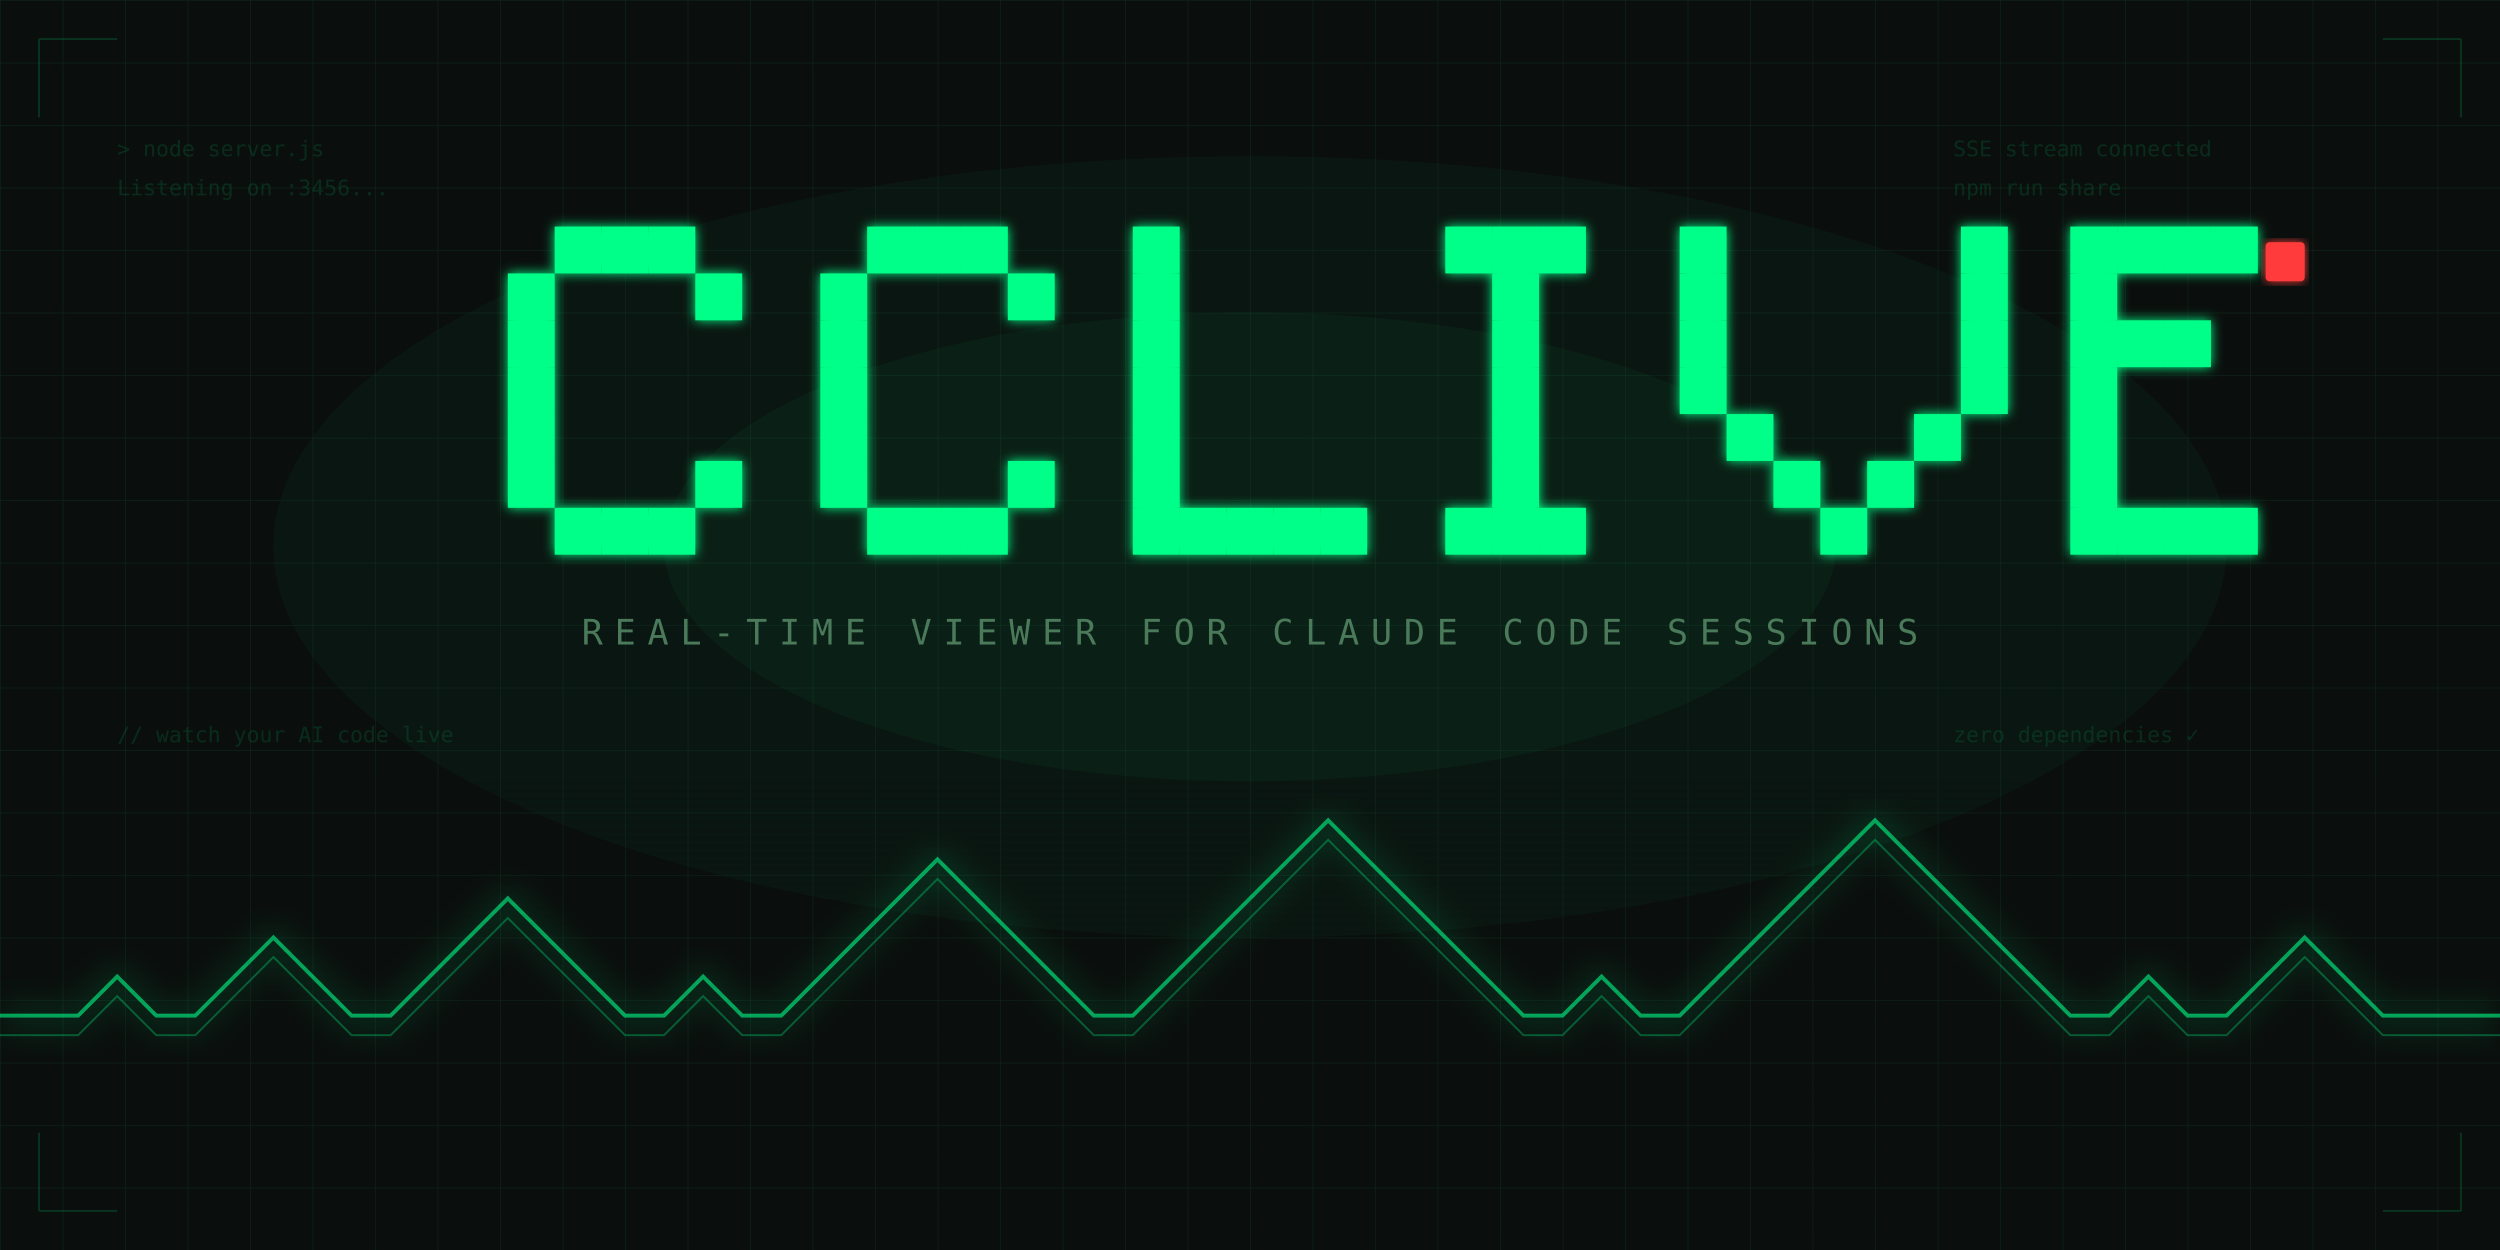
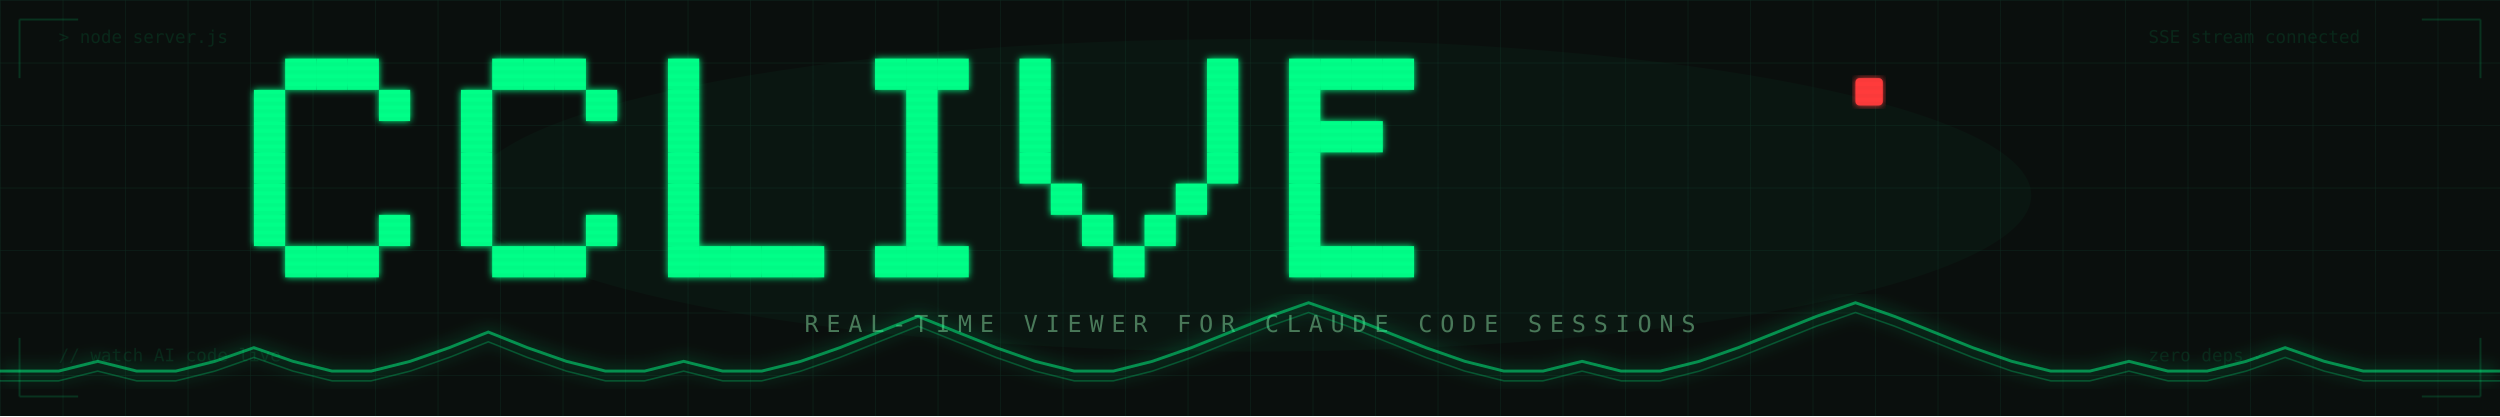
- <svg xmlns="http://www.w3.org/2000/svg" viewBox="0 0 1280 640" width="1280" height="640">
+ <svg xmlns="http://www.w3.org/2000/svg" viewBox="0 0 1280 213" width="1280" height="213">
  <defs>
    <pattern id="grid" width="32" height="32" patternUnits="userSpaceOnUse">
      <path d="M 32 0 L 0 0 0 32" fill="none" stroke="#0e2a1e" stroke-width="0.5" />
    </pattern>
    <pattern id="scanlines" width="1280" height="4" patternUnits="userSpaceOnUse">
      <rect width="1280" height="2" fill="rgba(0,0,0,0.1)" />
    </pattern>
    <filter id="glow">
-       <feGaussianBlur stdDeviation="3" result="blur" />
+       <feGaussianBlur stdDeviation="2" result="blur" />
      <feMerge>
        <feMergeNode in="blur" />
        <feMergeNode in="SourceGraphic" />
      </feMerge>
    </filter>
    <filter id="glow-strong">
-       <feGaussianBlur stdDeviation="8" result="blur" />
+       <feGaussianBlur stdDeviation="4" result="blur" />
      <feMerge>
        <feMergeNode in="blur" />
        <feMergeNode in="SourceGraphic" />
      </feMerge>
    </filter>
  </defs>
-   <rect width="1280" height="640" fill="#0a0f0d" />
-   <rect width="1280" height="640" fill="url(#grid)" />
-   <ellipse cx="640" cy="280" rx="500" ry="200" fill="#00ff88" opacity="0.03" />
-   <ellipse cx="640" cy="280" rx="300" ry="120" fill="#00ff88" opacity="0.04" />
-   <g filter="url(#glow)">
+   <rect width="1280" height="213" fill="#0a0f0d" />
+   <rect width="1280" height="213" fill="url(#grid)" />
+   <ellipse cx="640" cy="100" rx="400" ry="80" fill="#00ff88" opacity="0.03" />
+   <g filter="url(#glow)" transform="translate(130, 30)">
    <g fill="#00ff88">
-       <rect x="260" y="140" width="24" height="24" />
-       <rect x="284" y="116" width="24" height="24" />
-       <rect x="308" y="116" width="24" height="24" />
-       <rect x="332" y="116" width="24" height="24" />
-       <rect x="356" y="140" width="24" height="24" />
-       <rect x="260" y="164" width="24" height="24" />
-       <rect x="260" y="188" width="24" height="24" />
-       <rect x="260" y="212" width="24" height="24" />
-       <rect x="260" y="236" width="24" height="24" />
-       <rect x="284" y="260" width="24" height="24" />
-       <rect x="308" y="260" width="24" height="24" />
-       <rect x="332" y="260" width="24" height="24" />
-       <rect x="356" y="236" width="24" height="24" />
+       <rect x="0" y="16" width="16" height="16" />
+       <rect x="16" y="0" width="16" height="16" />
+       <rect x="32" y="0" width="16" height="16" />
+       <rect x="48" y="0" width="16" height="16" />
+       <rect x="64" y="16" width="16" height="16" />
+       <rect x="0" y="32" width="16" height="16" />
+       <rect x="0" y="48" width="16" height="16" />
+       <rect x="0" y="64" width="16" height="16" />
+       <rect x="0" y="80" width="16" height="16" />
+       <rect x="16" y="96" width="16" height="16" />
+       <rect x="32" y="96" width="16" height="16" />
+       <rect x="48" y="96" width="16" height="16" />
+       <rect x="64" y="80" width="16" height="16" />
    </g>
    <g fill="#00ff88">
-       <rect x="420" y="140" width="24" height="24" />
-       <rect x="444" y="116" width="24" height="24" />
-       <rect x="468" y="116" width="24" height="24" />
-       <rect x="492" y="116" width="24" height="24" />
-       <rect x="516" y="140" width="24" height="24" />
-       <rect x="420" y="164" width="24" height="24" />
-       <rect x="420" y="188" width="24" height="24" />
-       <rect x="420" y="212" width="24" height="24" />
-       <rect x="420" y="236" width="24" height="24" />
-       <rect x="444" y="260" width="24" height="24" />
-       <rect x="468" y="260" width="24" height="24" />
-       <rect x="492" y="260" width="24" height="24" />
-       <rect x="516" y="236" width="24" height="24" />
+       <rect x="106" y="16" width="16" height="16" />
+       <rect x="122" y="0" width="16" height="16" />
+       <rect x="138" y="0" width="16" height="16" />
+       <rect x="154" y="0" width="16" height="16" />
+       <rect x="170" y="16" width="16" height="16" />
+       <rect x="106" y="32" width="16" height="16" />
+       <rect x="106" y="48" width="16" height="16" />
+       <rect x="106" y="64" width="16" height="16" />
+       <rect x="106" y="80" width="16" height="16" />
+       <rect x="122" y="96" width="16" height="16" />
+       <rect x="138" y="96" width="16" height="16" />
+       <rect x="154" y="96" width="16" height="16" />
+       <rect x="170" y="80" width="16" height="16" />
    </g>
    <g fill="#00ff88">
-       <rect x="580" y="116" width="24" height="24" />
-       <rect x="580" y="140" width="24" height="24" />
-       <rect x="580" y="164" width="24" height="24" />
-       <rect x="580" y="188" width="24" height="24" />
-       <rect x="580" y="212" width="24" height="24" />
-       <rect x="580" y="236" width="24" height="24" />
-       <rect x="580" y="260" width="24" height="24" />
-       <rect x="604" y="260" width="24" height="24" />
-       <rect x="628" y="260" width="24" height="24" />
-       <rect x="652" y="260" width="24" height="24" />
-       <rect x="676" y="260" width="24" height="24" />
+       <rect x="212" y="0" width="16" height="16" />
+       <rect x="212" y="16" width="16" height="16" />
+       <rect x="212" y="32" width="16" height="16" />
+       <rect x="212" y="48" width="16" height="16" />
+       <rect x="212" y="64" width="16" height="16" />
+       <rect x="212" y="80" width="16" height="16" />
+       <rect x="212" y="96" width="16" height="16" />
+       <rect x="228" y="96" width="16" height="16" />
+       <rect x="244" y="96" width="16" height="16" />
+       <rect x="260" y="96" width="16" height="16" />
+       <rect x="276" y="96" width="16" height="16" />
    </g>
    <g fill="#00ff88">
-       <rect x="740" y="116" width="24" height="24" />
-       <rect x="764" y="116" width="24" height="24" />
-       <rect x="788" y="116" width="24" height="24" />
-       <rect x="764" y="140" width="24" height="24" />
-       <rect x="764" y="164" width="24" height="24" />
-       <rect x="764" y="188" width="24" height="24" />
-       <rect x="764" y="212" width="24" height="24" />
-       <rect x="764" y="236" width="24" height="24" />
-       <rect x="740" y="260" width="24" height="24" />
-       <rect x="764" y="260" width="24" height="24" />
-       <rect x="788" y="260" width="24" height="24" />
+       <rect x="318" y="0" width="16" height="16" />
+       <rect x="334" y="0" width="16" height="16" />
+       <rect x="350" y="0" width="16" height="16" />
+       <rect x="334" y="16" width="16" height="16" />
+       <rect x="334" y="32" width="16" height="16" />
+       <rect x="334" y="48" width="16" height="16" />
+       <rect x="334" y="64" width="16" height="16" />
+       <rect x="334" y="80" width="16" height="16" />
+       <rect x="318" y="96" width="16" height="16" />
+       <rect x="334" y="96" width="16" height="16" />
+       <rect x="350" y="96" width="16" height="16" />
    </g>
    <g fill="#00ff88">
-       <rect x="860" y="116" width="24" height="24" />
-       <rect x="860" y="140" width="24" height="24" />
-       <rect x="860" y="164" width="24" height="24" />
-       <rect x="860" y="188" width="24" height="24" />
-       <rect x="884" y="212" width="24" height="24" />
-       <rect x="908" y="236" width="24" height="24" />
-       <rect x="932" y="260" width="24" height="24" />
-       <rect x="956" y="236" width="24" height="24" />
-       <rect x="980" y="212" width="24" height="24" />
-       <rect x="1004" y="188" width="24" height="24" />
-       <rect x="1004" y="164" width="24" height="24" />
-       <rect x="1004" y="140" width="24" height="24" />
-       <rect x="1004" y="116" width="24" height="24" />
+       <rect x="392" y="0" width="16" height="16" />
+       <rect x="392" y="16" width="16" height="16" />
+       <rect x="392" y="32" width="16" height="16" />
+       <rect x="392" y="48" width="16" height="16" />
+       <rect x="408" y="64" width="16" height="16" />
+       <rect x="424" y="80" width="16" height="16" />
+       <rect x="440" y="96" width="16" height="16" />
+       <rect x="456" y="80" width="16" height="16" />
+       <rect x="472" y="64" width="16" height="16" />
+       <rect x="488" y="48" width="16" height="16" />
+       <rect x="488" y="32" width="16" height="16" />
+       <rect x="488" y="16" width="16" height="16" />
+       <rect x="488" y="0" width="16" height="16" />
    </g>
    <g fill="#00ff88">
-       <rect x="1060" y="116" width="24" height="24" />
-       <rect x="1084" y="116" width="24" height="24" />
-       <rect x="1108" y="116" width="24" height="24" />
-       <rect x="1132" y="116" width="24" height="24" />
-       <rect x="1060" y="140" width="24" height="24" />
-       <rect x="1060" y="164" width="24" height="24" />
-       <rect x="1084" y="164" width="24" height="24" />
-       <rect x="1108" y="164" width="24" height="24" />
-       <rect x="1060" y="188" width="24" height="24" />
-       <rect x="1060" y="212" width="24" height="24" />
-       <rect x="1060" y="236" width="24" height="24" />
-       <rect x="1084" y="260" width="24" height="24" />
-       <rect x="1108" y="260" width="24" height="24" />
-       <rect x="1132" y="260" width="24" height="24" />
-       <rect x="1060" y="260" width="24" height="24" />
+       <rect x="530" y="0" width="16" height="16" />
+       <rect x="546" y="0" width="16" height="16" />
+       <rect x="562" y="0" width="16" height="16" />
+       <rect x="578" y="0" width="16" height="16" />
+       <rect x="530" y="16" width="16" height="16" />
+       <rect x="530" y="32" width="16" height="16" />
+       <rect x="546" y="32" width="16" height="16" />
+       <rect x="562" y="32" width="16" height="16" />
+       <rect x="530" y="48" width="16" height="16" />
+       <rect x="530" y="64" width="16" height="16" />
+       <rect x="530" y="80" width="16" height="16" />
+       <rect x="530" y="96" width="16" height="16" />
+       <rect x="546" y="96" width="16" height="16" />
+       <rect x="562" y="96" width="16" height="16" />
+       <rect x="578" y="96" width="16" height="16" />
    </g>
  </g>
-   <rect x="1160" y="124" width="20" height="20" fill="#ff3b3b" rx="2" filter="url(#glow)">
+   <rect x="950" y="40" width="14" height="14" fill="#ff3b3b" rx="2" filter="url(#glow)">
    <animate attributeName="opacity" values="1;0.2;1" dur="1.5s" repeatCount="indefinite" />
  </rect>
-   <text x="640" y="330" text-anchor="middle" font-family="monospace" font-size="18" fill="#4a7a5a" letter-spacing="6">
+   <text x="640" y="170" text-anchor="middle" font-family="monospace" font-size="12" fill="#4a7a5a" letter-spacing="4">
    REAL-TIME VIEWER FOR CLAUDE CODE SESSIONS
  </text>
  <g filter="url(#glow-strong)">
-     <polyline points="0,520 40,520 60,500 80,520 100,520 120,500 140,480 160,500 180,520 200,520 220,500 240,480 260,460 280,480 300,500 320,520 340,520 360,500 380,520 400,520 420,500 440,480 460,460 480,440 500,460 520,480 540,500 560,520 580,520 600,500 620,480 640,460 660,440 680,420 700,440 720,460 740,480 760,500 780,520 800,520 820,500 840,520 860,520 880,500 900,480 920,460 940,440 960,420 980,440 1000,460 1020,480 1040,500 1060,520 1080,520 1100,500 1120,520 1140,520 1160,500 1180,480 1200,500 1220,520 1240,520 1260,520 1280,520" fill="none" stroke="#00ff88" stroke-width="2" opacity="0.6" />
-     <polyline points="0,530 40,530 60,510 80,530 100,530 120,510 140,490 160,510 180,530 200,530 220,510 240,490 260,470 280,490 300,510 320,530 340,530 360,510 380,530 400,530 420,510 440,490 460,470 480,450 500,470 520,490 540,510 560,530 580,530 600,510 620,490 640,470 660,450 680,430 700,450 720,470 740,490 760,510 780,530 800,530 820,510 840,530 860,530 880,510 900,490 920,470 940,450 960,430 980,450 1000,470 1020,490 1040,510 1060,530 1080,530 1100,510 1120,530 1140,530 1160,510 1180,490 1200,510 1220,530 1240,530 1260,530 1280,530" fill="none" stroke="#00ff88" stroke-width="1" opacity="0.3" />
+     <polyline points="0,190 30,190 50,185 70,190 90,190 110,185 130,178 150,185 170,190 190,190 210,185 230,178 250,170 270,178 290,185 310,190 330,190 350,185 370,190 390,190 410,185 430,178 450,170 470,162 490,170 510,178 530,185 550,190 570,190 590,185 610,178 630,170 650,162 670,155 690,162 710,170 730,178 750,185 770,190 790,190 810,185 830,190 850,190 870,185 890,178 910,170 930,162 950,155 970,162 990,170 1010,178 1030,185 1050,190 1070,190 1090,185 1110,190 1130,190 1150,185 1170,178 1190,185 1210,190 1230,190 1250,190 1280,190" fill="none" stroke="#00ff88" stroke-width="1.5" opacity="0.5" />
+     <polyline points="0,195 30,195 50,190 70,195 90,195 110,190 130,183 150,190 170,195 190,195 210,190 230,183 250,175 270,183 290,190 310,195 330,195 350,190 370,195 390,195 410,190 430,183 450,175 470,167 490,175 510,183 530,190 550,195 570,195 590,190 610,183 630,175 650,167 670,160 690,167 710,175 730,183 750,190 770,195 790,195 810,190 830,195 850,195 870,190 890,183 910,175 930,167 950,160 970,167 990,175 1010,183 1030,190 1050,195 1070,195 1090,190 1110,195 1130,195 1150,190 1170,183 1190,190 1210,195 1230,195 1250,195 1280,195" fill="none" stroke="#00ff88" stroke-width="0.8" opacity="0.25" />
  </g>
-   <rect y="400" width="1280" height="240" fill="url(#scanlines)" opacity="0.3" />
+   <rect width="1280" height="213" fill="url(#scanlines)" opacity="0.2" />
  <g stroke="#00ff88" stroke-width="1" opacity="0.15">
-     <line x1="20" y1="20" x2="60" y2="20" />
-     <line x1="20" y1="20" x2="20" y2="60" />
-     <line x1="1260" y1="20" x2="1220" y2="20" />
-     <line x1="1260" y1="20" x2="1260" y2="60" />
-     <line x1="20" y1="620" x2="60" y2="620" />
-     <line x1="20" y1="620" x2="20" y2="580" />
-     <line x1="1260" y1="620" x2="1220" y2="620" />
-     <line x1="1260" y1="620" x2="1260" y2="580" />
+     <line x1="10" y1="10" x2="40" y2="10" />
+     <line x1="10" y1="10" x2="10" y2="40" />
+     <line x1="1270" y1="10" x2="1240" y2="10" />
+     <line x1="1270" y1="10" x2="1270" y2="40" />
+     <line x1="10" y1="203" x2="40" y2="203" />
+     <line x1="10" y1="203" x2="10" y2="173" />
+     <line x1="1270" y1="203" x2="1240" y2="203" />
+     <line x1="1270" y1="203" x2="1270" y2="173" />
  </g>
-   <g font-family="monospace" font-size="11" opacity="0.12" fill="#00ff88">
-     <text x="60" y="80">&gt; node server.js</text>
-     <text x="60" y="100">Listening on :3456...</text>
-     <text x="60" y="380">// watch your AI code live</text>
-     <text x="1000" y="80">SSE stream connected</text>
-     <text x="1000" y="100">npm run share</text>
-     <text x="1000" y="380">zero dependencies ✓</text>
+   <g font-family="monospace" font-size="9" opacity="0.1" fill="#00ff88">
+     <text x="30" y="22">&gt; node server.js</text>
+     <text x="1100" y="22">SSE stream connected</text>
+     <text x="30" y="185">// watch AI code live</text>
+     <text x="1100" y="185">zero deps ✓</text>
  </g>
</svg>
